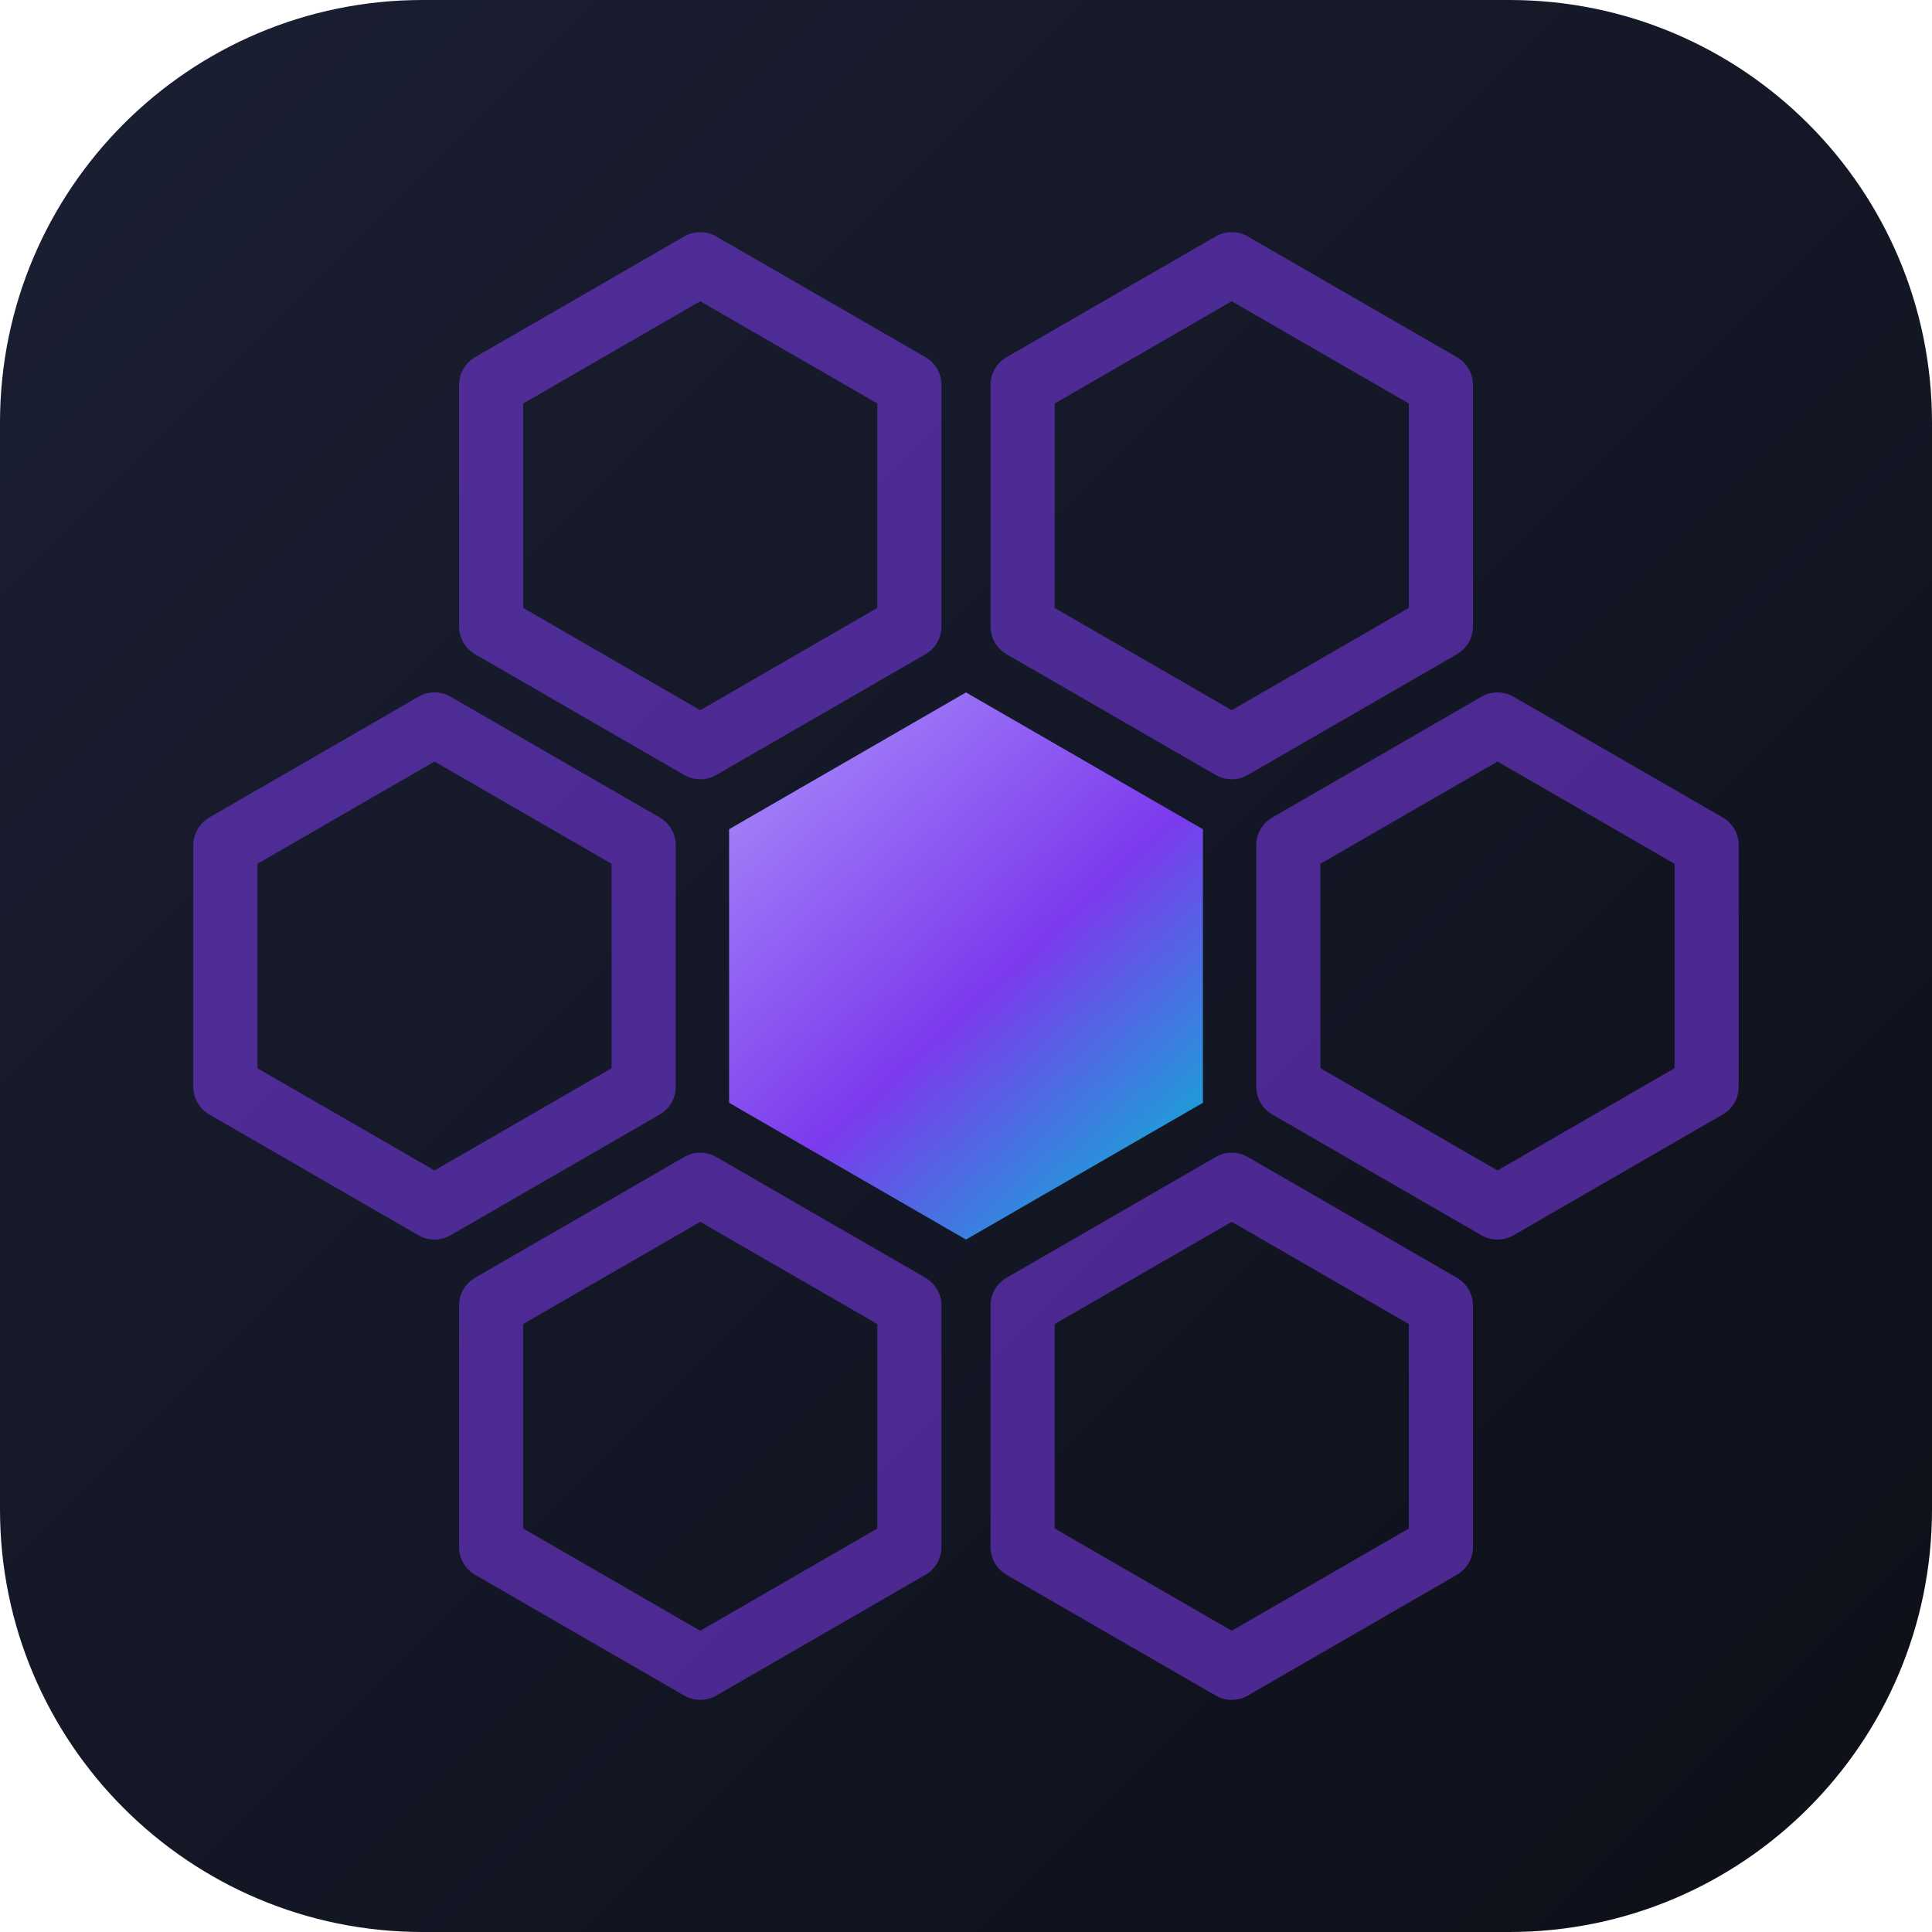
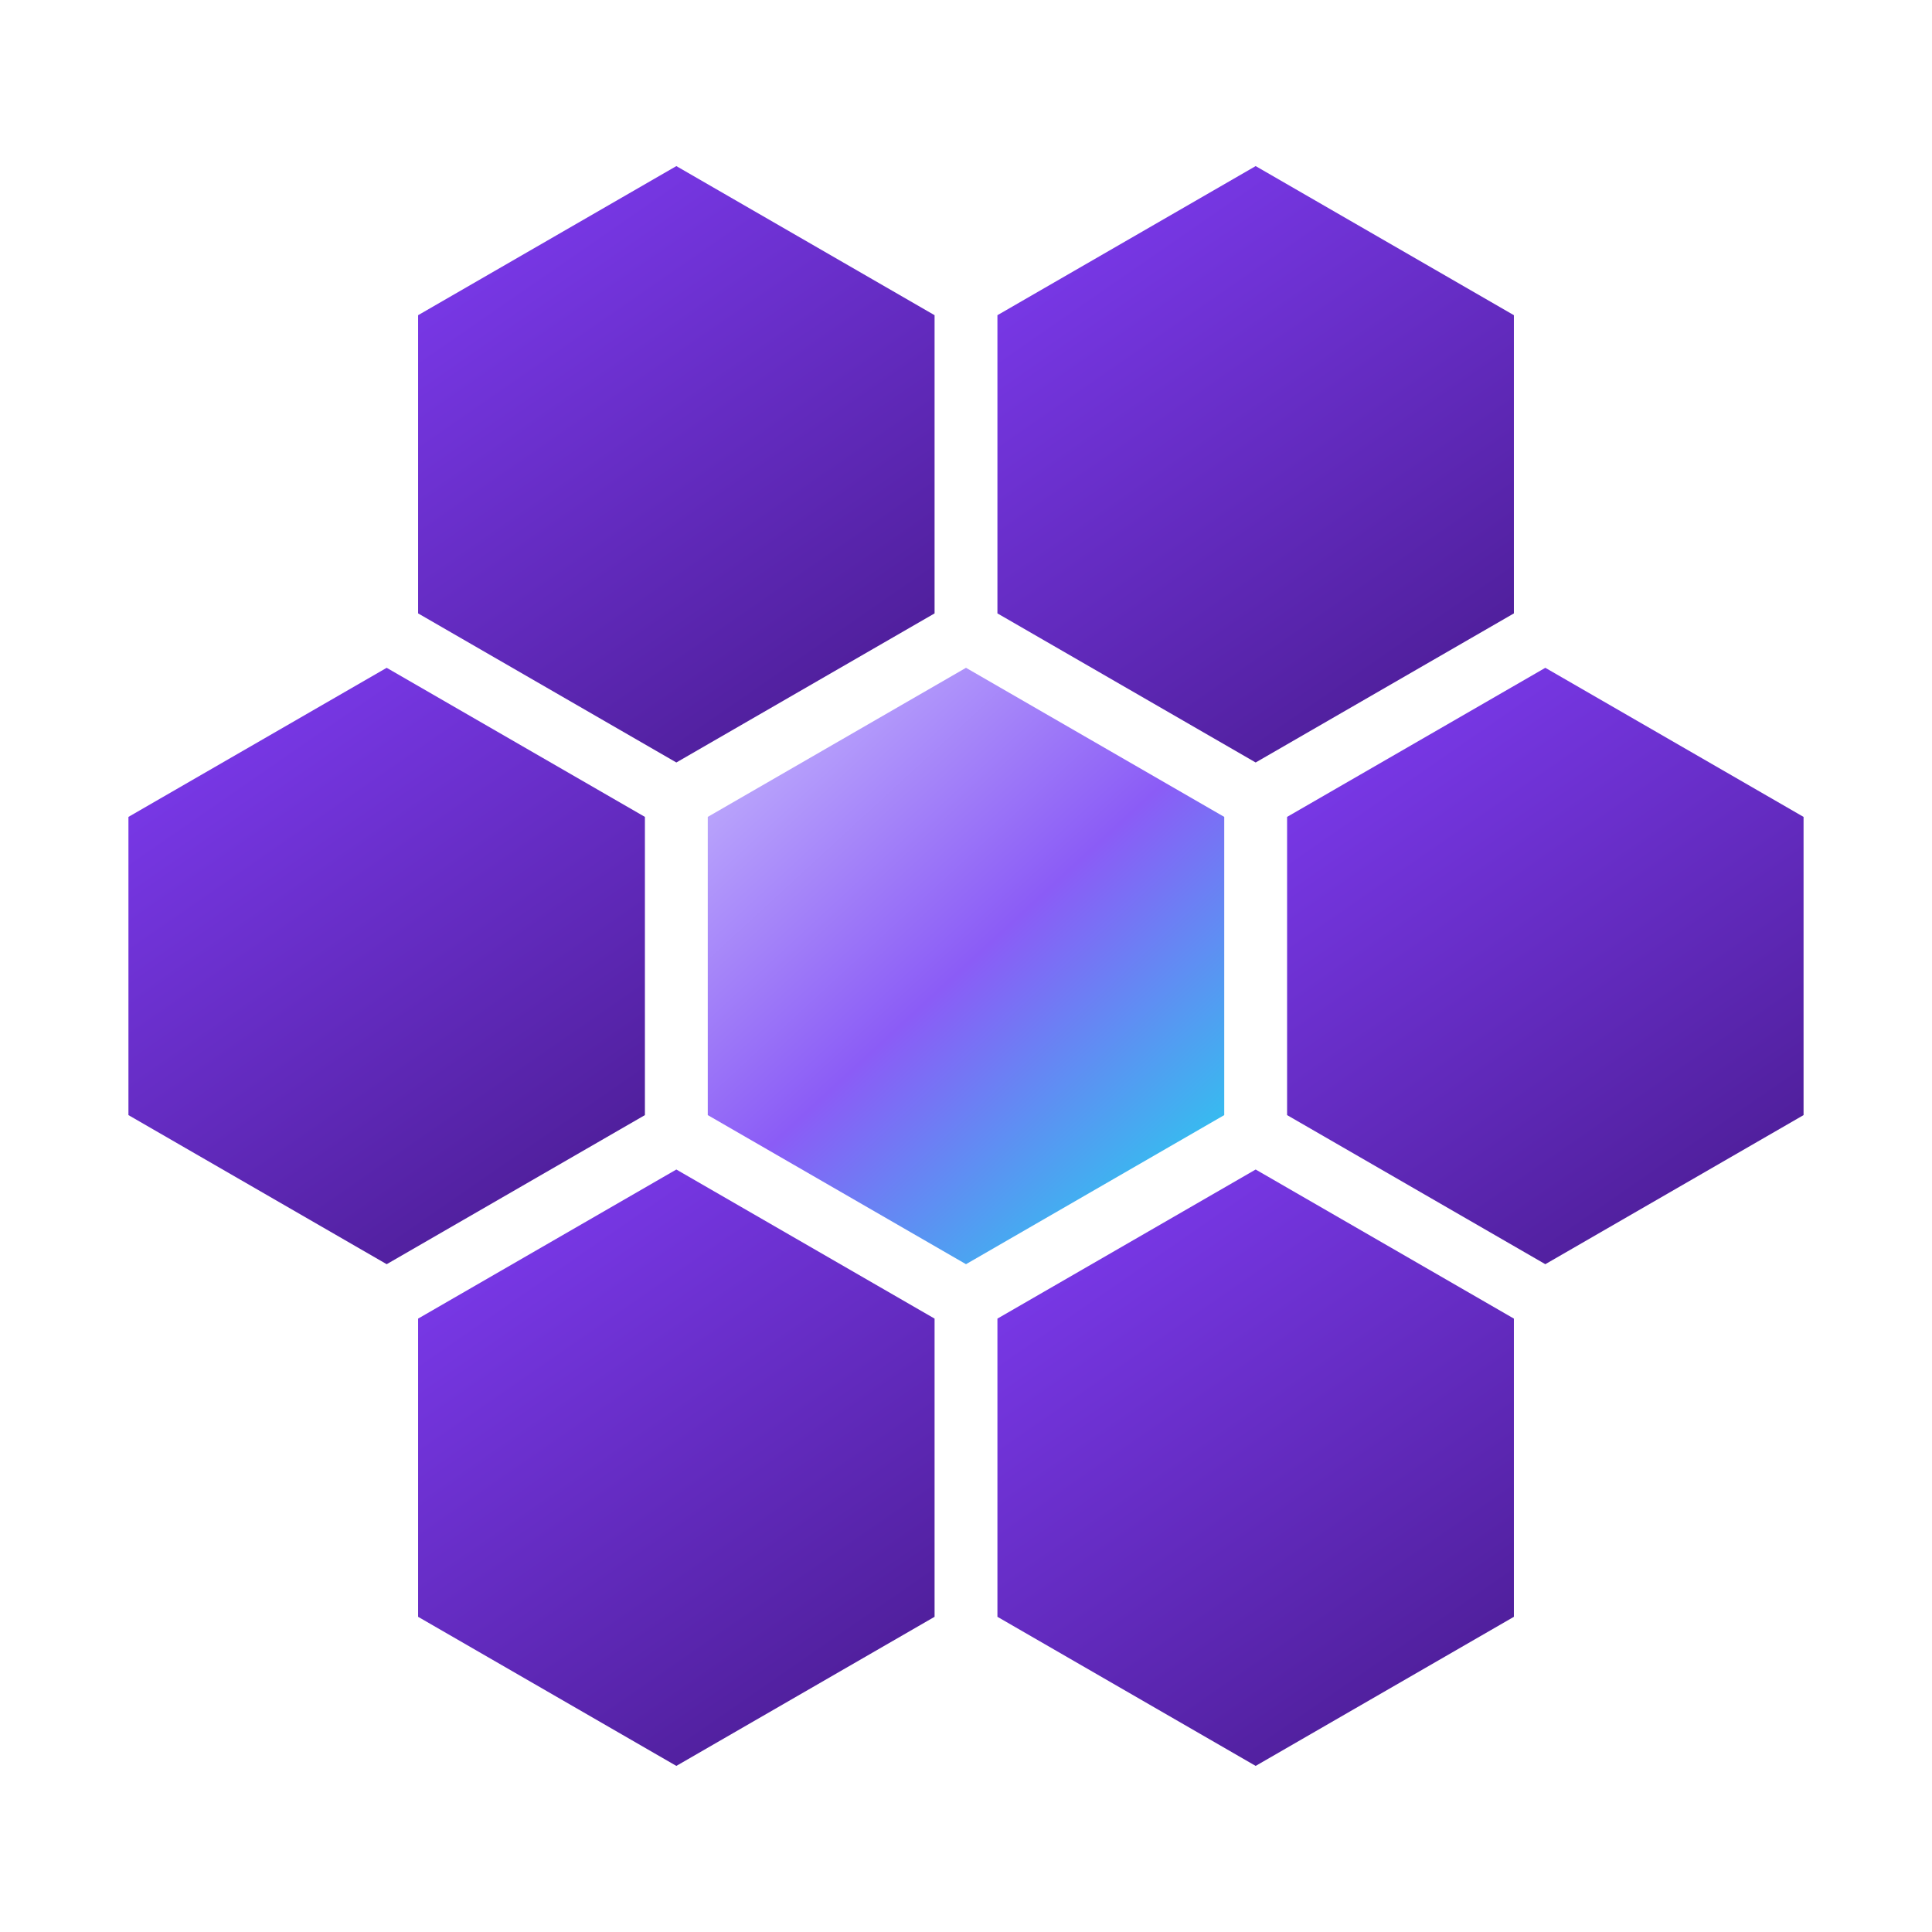
<svg xmlns="http://www.w3.org/2000/svg" viewBox="0 0 1024 1024" width="1024" height="1024">
  <defs>
-     <linearGradient id="ground" x1="0" y1="0" x2="1" y2="1">
-       <stop offset="0" stop-color="#1b1f33" />
-       <stop offset="1" stop-color="#0d0f18" />
+     <linearGradient id="cell" x1="0.2" y1="0" x2="0.8" y2="1">
+       <stop offset="0" stop-color="#7c3aed" />
+       <stop offset="1" stop-color="#4c1d95" />
    </linearGradient>
    <linearGradient id="core" x1="0.1" y1="0" x2="0.9" y2="1">
-       <stop offset="0" stop-color="#a78bfa" />
-       <stop offset="0.55" stop-color="#7c3aed" />
-       <stop offset="1" stop-color="#06b6d4" />
+       <stop offset="0" stop-color="#c4b5fd" />
+       <stop offset="0.5" stop-color="#8b5cf6" />
+       <stop offset="1" stop-color="#22d3ee" />
    </linearGradient>
  </defs>
-   <rect x="0" y="0" width="1024" height="1024" rx="224" fill="url(#ground)" />
-   <g fill="none" stroke="#7c3aed" stroke-width="34" stroke-linejoin="round" opacity="0.55">
-     <path d="M 793.7 384 L 904.55 448 L 904.55 576 L 793.7 640 L 682.85 576 L 682.85 448 Z" />
-     <path d="M 652.85 627.96 L 763.7 691.96 L 763.7 819.96 L 652.85 883.96 L 542 819.96 L 542 691.96 Z" />
-     <path d="M 371.15 627.96 L 482 691.96 L 482 819.96 L 371.15 883.96 L 260.3 819.96 L 260.3 691.96 Z" />
-     <path d="M 230.3 384 L 341.15 448 L 341.15 576 L 230.3 640 L 119.45 576 L 119.45 448 Z" />
-     <path d="M 371.15 140.04 L 482 204.04 L 482 332.04 L 371.15 396.04 L 260.3 332.04 L 260.3 204.04 Z" />
-     <path d="M 652.85 140.04 L 763.7 204.04 L 763.7 332.04 L 652.85 396.04 L 542 332.04 L 542 204.04 Z" />
+   <g transform="translate(512 512) scale(1.09) translate(-512 -512)">
+     <g fill="url(#cell)">
+       <path d="M 793.7 367 L 919.27 439.5 L 919.27 584.5 L 793.7 657 L 668.13 584.5 L 668.13 439.5 Z" />
+       <path d="M 652.85 610.96 L 778.42 683.46 L 778.42 828.46 L 652.85 900.96 L 527.28 828.46 L 527.28 683.46 Z" />
+       <path d="M 371.15 610.96 L 496.72 683.46 L 496.72 828.46 L 371.15 900.96 L 245.58 828.46 L 245.58 683.46 Z" />
+       <path d="M 230.3 367 L 355.87 439.5 L 355.87 584.5 L 230.3 657 L 104.73 584.5 L 104.73 439.5 Z" />
+       <path d="M 371.15 123.04 L 496.72 195.54 L 496.72 340.54 L 371.15 413.04 L 245.58 340.54 L 245.58 195.54 Z" />
+       <path d="M 652.85 123.04 L 778.42 195.54 L 778.42 340.54 L 652.85 413.04 L 527.28 340.54 L 527.28 195.54 Z" />
+     </g>
+     <path d="M 512 367 L 637.57 439.5 L 637.57 584.5 L 512 657 L 386.43 584.5 L 386.43 439.5 Z" fill="url(#core)" />
  </g>
-   <path d="M 512 367 L 637.57 439.5 L 637.57 584.5 L 512 657 L 386.43 584.5 L 386.43 439.5 Z" fill="url(#core)" />
</svg>
